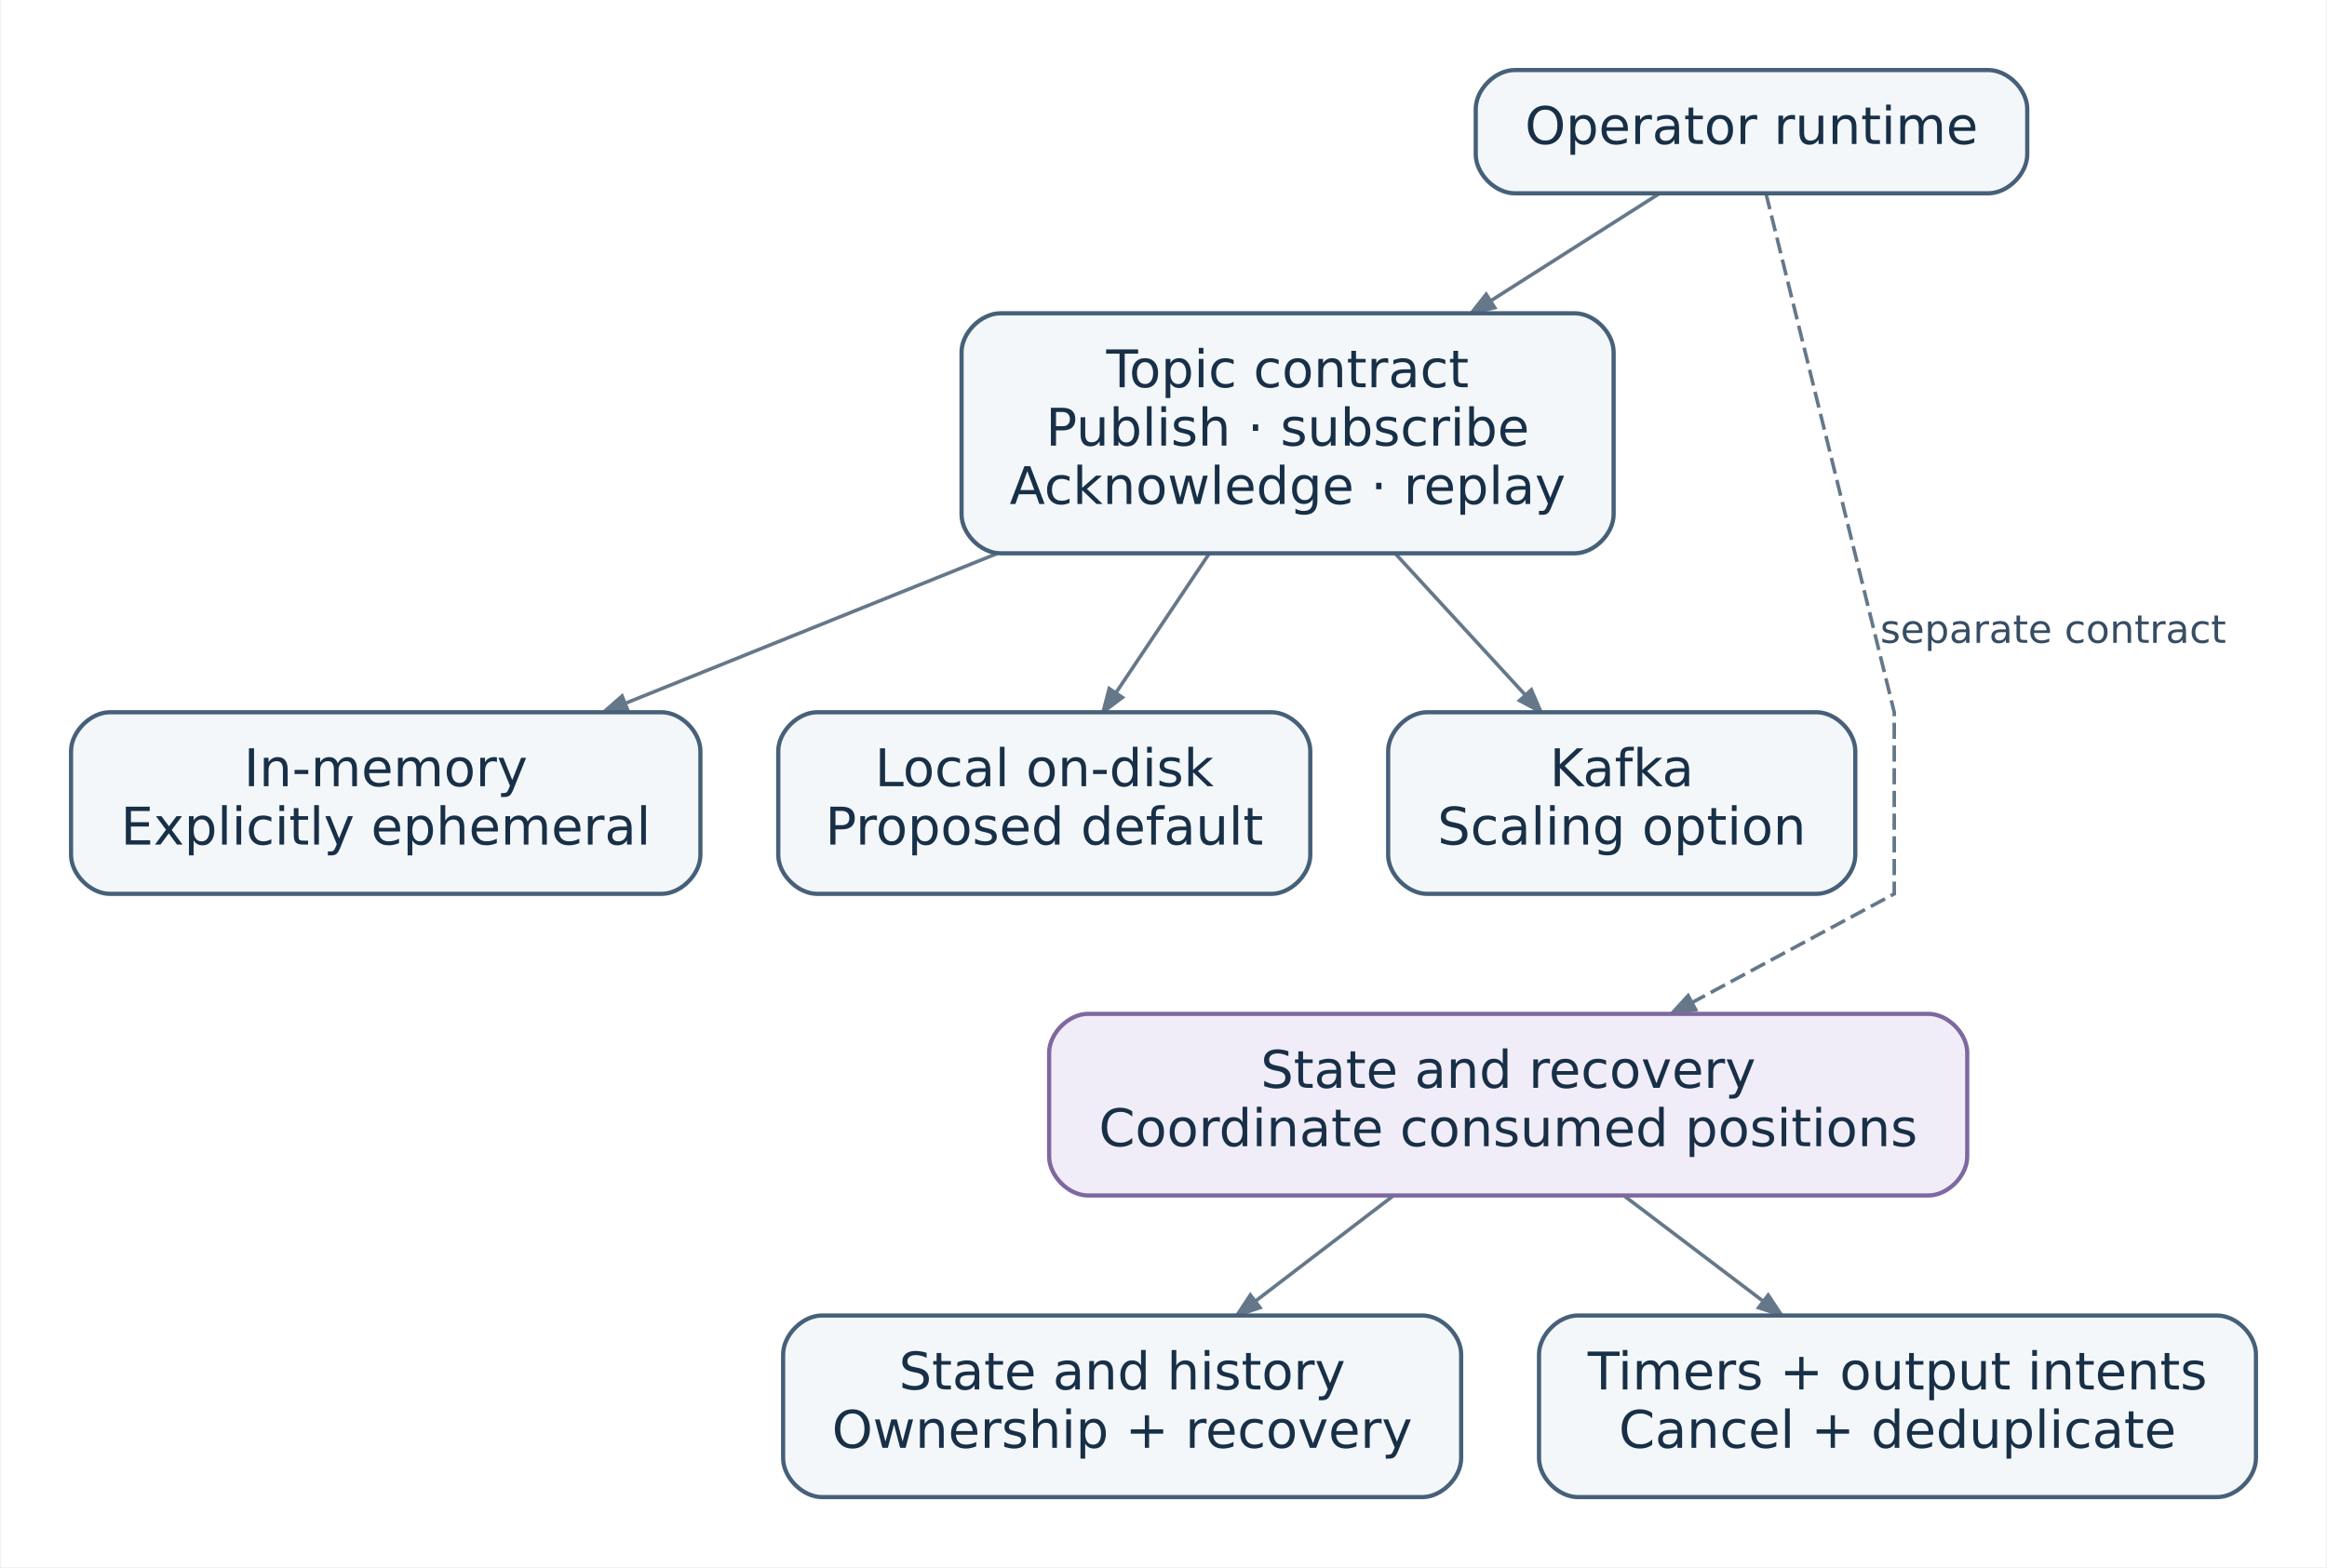
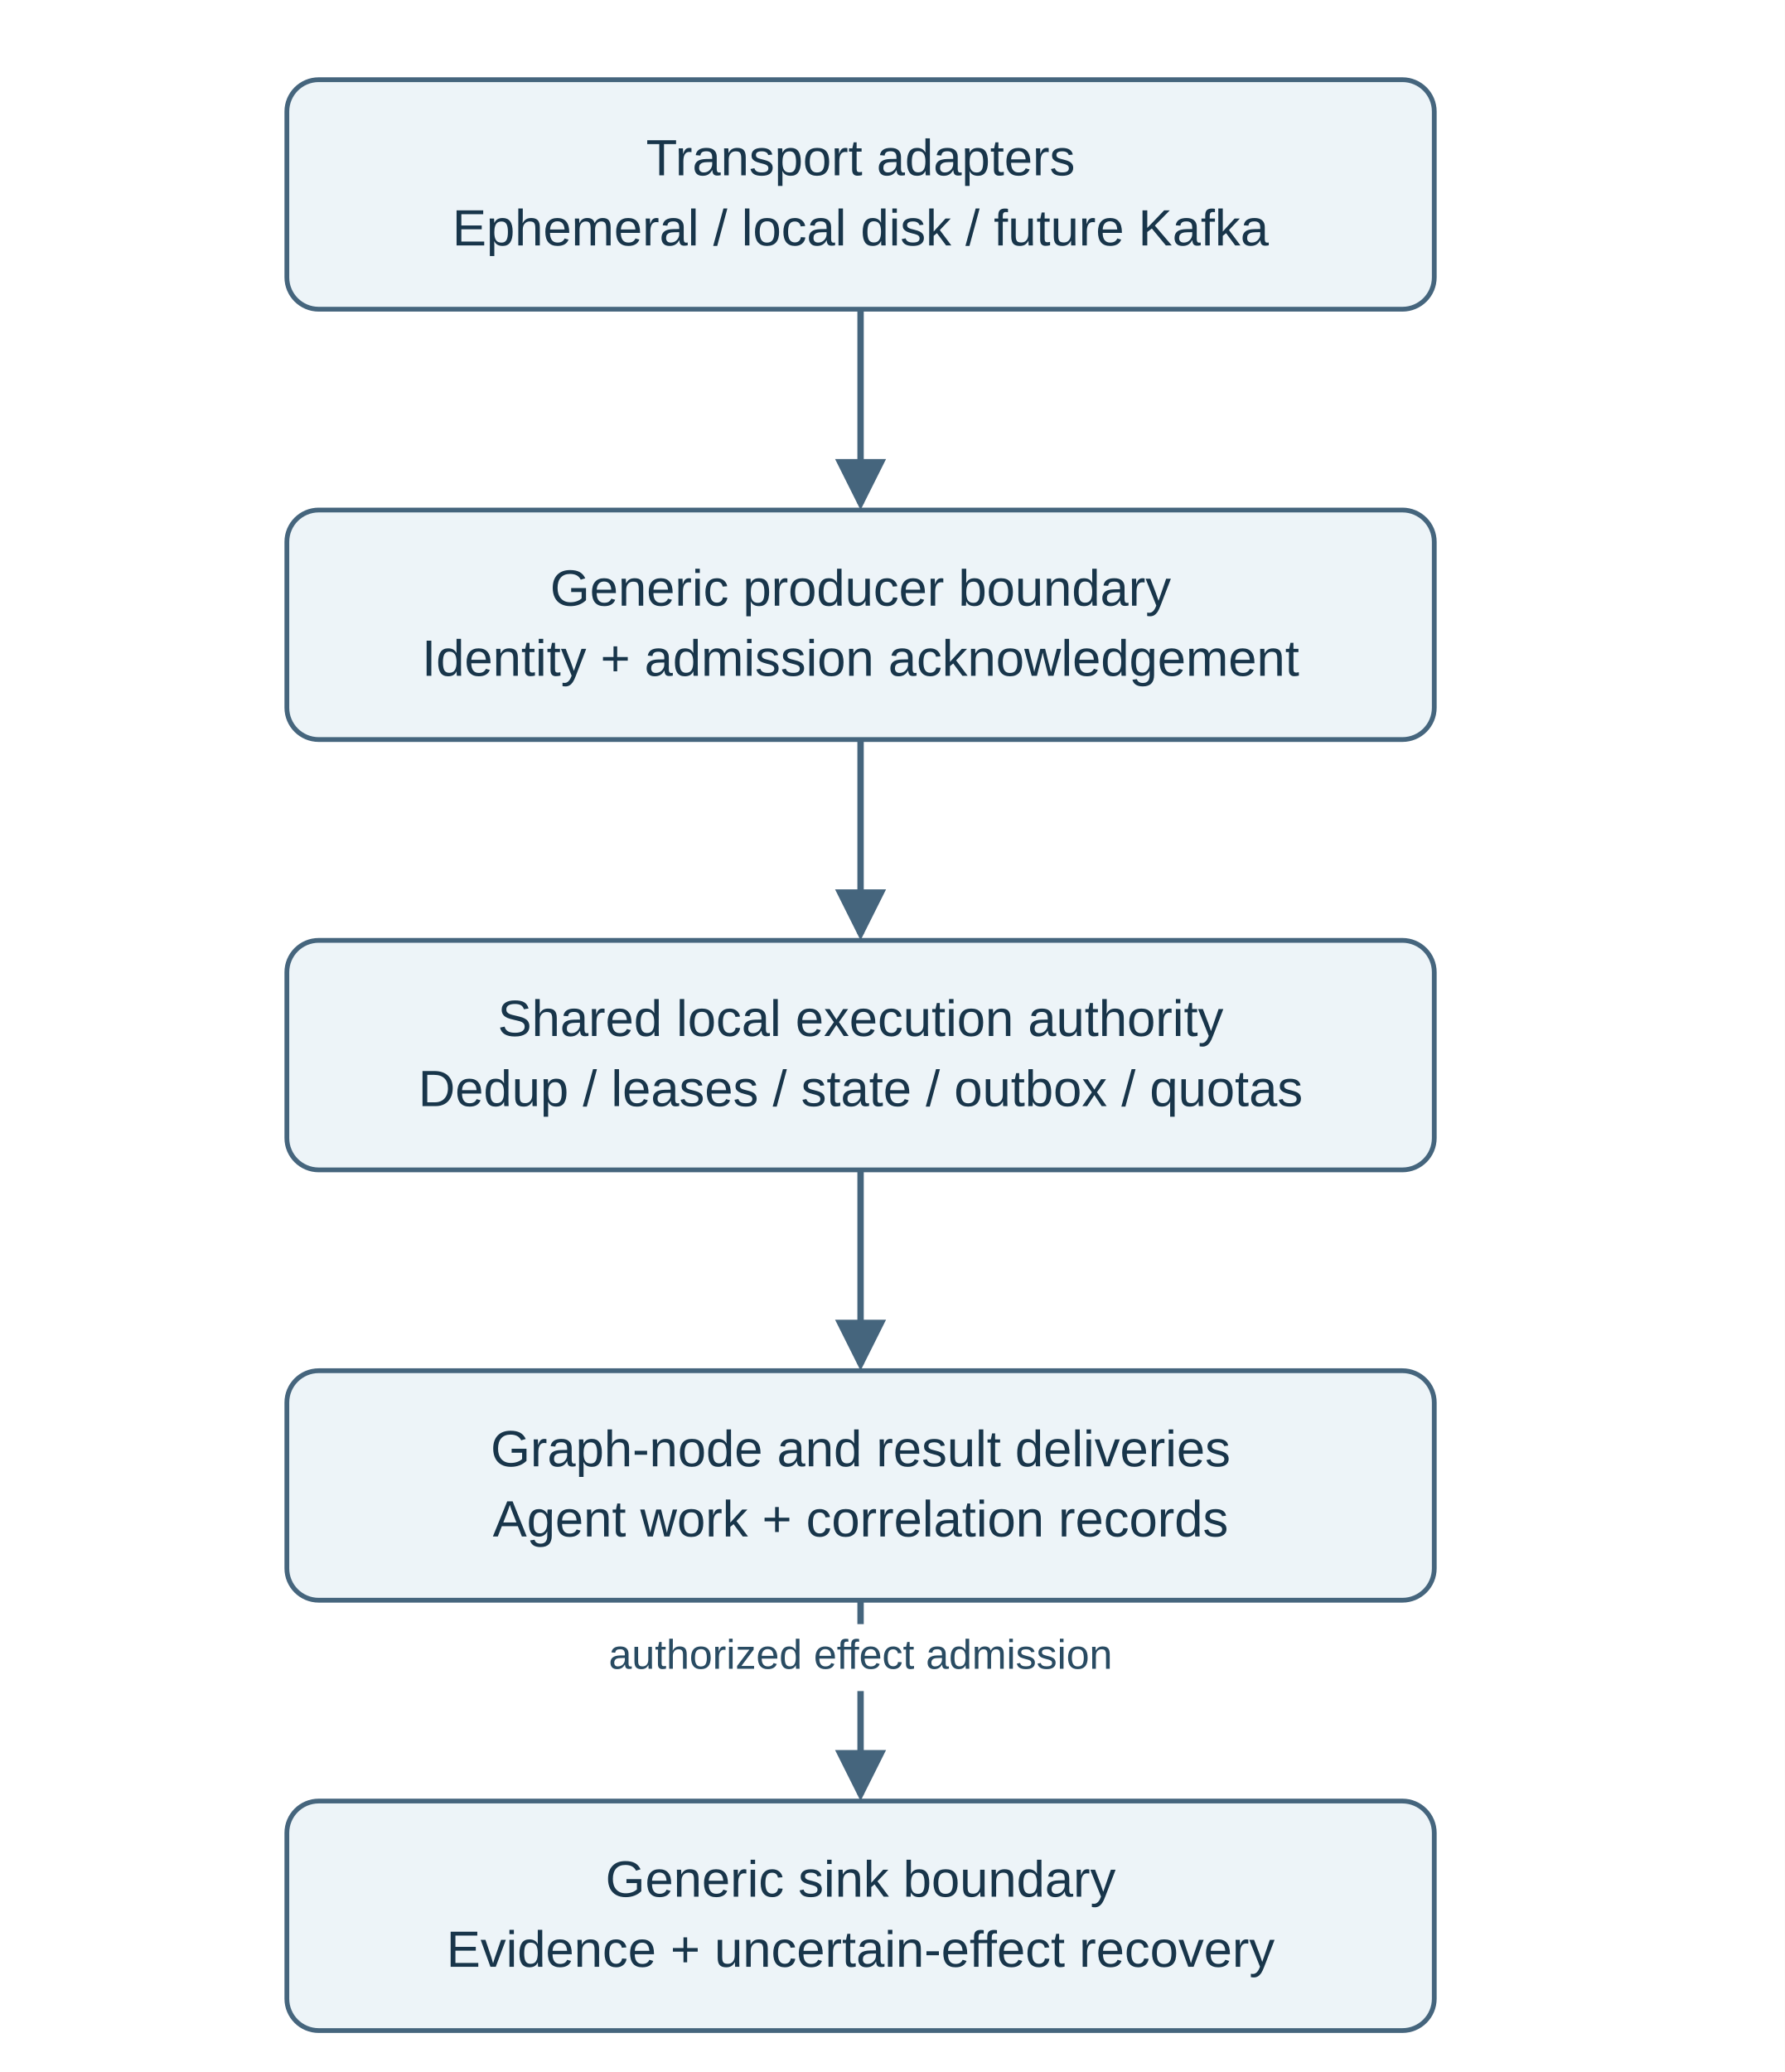
- <svg xmlns="http://www.w3.org/2000/svg" width="717pt" height="483pt" viewBox="0.00 0.00 716.70 483.20">
-   <g id="graph0" class="graph" transform="scale(1 1) rotate(0) translate(21.6 461.6)">
-     <polygon fill="white" stroke="transparent" points="-21.6,21.6 -21.6,-461.6 695.1,-461.6 695.1,21.6 -21.6,21.6" />
-     <g id="edge1" class="edge">
-       <path fill="none" stroke="#65788a" stroke-width="1.1" d="M489.41,-401.8C474.54,-392.34 455.75,-380.39 437.71,-368.91" />
-       <polygon fill="#65788a" stroke="#65788a" stroke-width="1.1" points="438.85,-366.73 431.63,-365.04 436.22,-370.86 438.85,-366.73" />
-     </g>
-     <g id="edge5" class="edge">
-       <path fill="none" stroke="#65788a" stroke-width="1.1" stroke-dasharray="5,2" d="M522.46,-401.95C533.65,-356.7 562,-242 562,-242 562,-242 562,-186 562,-186 562,-186 530.54,-169.08 499.96,-152.64" />
-       <polygon fill="#65788a" stroke="#65788a" stroke-width="1.1" points="500.79,-150.3 493.47,-149.14 498.47,-154.62 500.79,-150.3" />
-       <text text-anchor="middle" x="611" y="-263.4" font-family="DejaVu Sans" font-size="12.00" fill="#364d63">separate contract</text>
-     </g>
-     <g id="edge2" class="edge">
-       <path fill="none" stroke="#65788a" stroke-width="1.1" d="M285.51,-290.95C248.6,-276.08 206.35,-259.05 171.2,-244.89" />
-       <polygon fill="#65788a" stroke="#65788a" stroke-width="1.1" points="171.68,-242.45 164.27,-242.1 169.85,-246.99 171.68,-242.45" />
-     </g>
-     <g id="edge3" class="edge">
-       <path fill="none" stroke="#65788a" stroke-width="1.1" d="M350.86,-290.95C341.65,-277.19 331.2,-261.59 322.18,-248.13" />
-       <polygon fill="#65788a" stroke="#65788a" stroke-width="1.1" points="324.08,-246.56 318.15,-242.1 320.01,-249.28 324.08,-246.56" />
-     </g>
-     <g id="edge4" class="edge">
-       <path fill="none" stroke="#65788a" stroke-width="1.1" d="M408.16,-290.95C421.03,-276.95 435.67,-261.03 448.2,-247.4" />
-       <polygon fill="#65788a" stroke="#65788a" stroke-width="1.1" points="450.14,-248.91 453.07,-242.1 446.53,-245.6 450.14,-248.91" />
-     </g>
-     <g id="edge6" class="edge">
-       <path fill="none" stroke="#65788a" stroke-width="1.1" d="M407.62,-92.94C394.31,-82.77 379.06,-71.11 365.27,-60.56" />
-       <polygon fill="#65788a" stroke="#65788a" stroke-width="1.1" points="366.5,-58.42 359.45,-56.11 363.52,-62.31 366.5,-58.42" />
-     </g>
-     <g id="edge7" class="edge">
-       <path fill="none" stroke="#65788a" stroke-width="1.1" d="M478.68,-92.94C492.1,-82.77 507.47,-71.11 521.39,-60.56" />
-       <polygon fill="#65788a" stroke="#65788a" stroke-width="1.1" points="523.15,-62.29 527.25,-56.11 520.19,-58.39 523.15,-62.29" />
-     </g>
-     <g id="node1" class="node">
-       <path fill="#f4f7fa" stroke="#476079" stroke-width="1.3" d="M591,-440C591,-440 445,-440 445,-440 439,-440 433,-434 433,-428 433,-428 433,-414 433,-414 433,-408 439,-402 445,-402 445,-402 591,-402 591,-402 597,-402 603,-408 603,-414 603,-414 603,-428 603,-428 603,-434 597,-440 591,-440" />
-       <text text-anchor="middle" x="518" y="-417.2" font-family="DejaVu Sans" font-size="16.00" fill="#183047">Operator runtime</text>
-     </g>
-     <g id="node2" class="node">
-       <path fill="#f4f7fa" stroke="#476079" stroke-width="1.3" d="M463.5,-365C463.5,-365 286.5,-365 286.5,-365 280.5,-365 274.5,-359 274.5,-353 274.5,-353 274.5,-303 274.5,-303 274.5,-297 280.5,-291 286.5,-291 286.5,-291 463.5,-291 463.5,-291 469.5,-291 475.5,-297 475.5,-303 475.5,-303 475.5,-353 475.5,-353 475.5,-359 469.5,-365 463.5,-365" />
-       <text text-anchor="middle" x="375" y="-342.2" font-family="DejaVu Sans" font-size="16.00" fill="#183047">Topic contract</text>
-       <text text-anchor="middle" x="375" y="-324.2" font-family="DejaVu Sans" font-size="16.00" fill="#183047">Publish · subscribe</text>
-       <text text-anchor="middle" x="375" y="-306.2" font-family="DejaVu Sans" font-size="16.00" fill="#183047">Acknowledge · replay</text>
-     </g>
-     <g id="node3" class="node">
-       <path fill="#f4f7fa" stroke="#476079" stroke-width="1.3" d="M182,-242C182,-242 12,-242 12,-242 6,-242 0,-236 0,-230 0,-230 0,-198 0,-198 0,-192 6,-186 12,-186 12,-186 182,-186 182,-186 188,-186 194,-192 194,-198 194,-198 194,-230 194,-230 194,-236 188,-242 182,-242" />
-       <text text-anchor="middle" x="97" y="-219.2" font-family="DejaVu Sans" font-size="16.00" fill="#183047">In-memory</text>
-       <text text-anchor="middle" x="97" y="-201.2" font-family="DejaVu Sans" font-size="16.00" fill="#183047">Explicitly ephemeral</text>
-     </g>
-     <g id="node4" class="node">
-       <path fill="#f4f7fa" stroke="#476079" stroke-width="1.3" d="M370,-242C370,-242 230,-242 230,-242 224,-242 218,-236 218,-230 218,-230 218,-198 218,-198 218,-192 224,-186 230,-186 230,-186 370,-186 370,-186 376,-186 382,-192 382,-198 382,-198 382,-230 382,-230 382,-236 376,-242 370,-242" />
-       <text text-anchor="middle" x="300" y="-219.2" font-family="DejaVu Sans" font-size="16.00" fill="#183047">Local on-disk</text>
-       <text text-anchor="middle" x="300" y="-201.2" font-family="DejaVu Sans" font-size="16.00" fill="#183047">Proposed default</text>
-     </g>
-     <g id="node5" class="node">
-       <path fill="#f4f7fa" stroke="#476079" stroke-width="1.3" d="M538,-242C538,-242 418,-242 418,-242 412,-242 406,-236 406,-230 406,-230 406,-198 406,-198 406,-192 412,-186 418,-186 418,-186 538,-186 538,-186 544,-186 550,-192 550,-198 550,-198 550,-230 550,-230 550,-236 544,-242 538,-242" />
-       <text text-anchor="middle" x="478" y="-219.2" font-family="DejaVu Sans" font-size="16.00" fill="#183047">Kafka</text>
-       <text text-anchor="middle" x="478" y="-201.2" font-family="DejaVu Sans" font-size="16.00" fill="#183047">Scaling option</text>
-     </g>
-     <g id="node6" class="node">
-       <path fill="#f1edf8" stroke="#7d69a0" stroke-width="1.3" d="M572.5,-149C572.5,-149 313.5,-149 313.5,-149 307.5,-149 301.5,-143 301.5,-137 301.5,-137 301.5,-105 301.5,-105 301.5,-99 307.5,-93 313.5,-93 313.5,-93 572.5,-93 572.5,-93 578.5,-93 584.5,-99 584.5,-105 584.5,-105 584.5,-137 584.5,-137 584.5,-143 578.5,-149 572.5,-149" />
-       <text text-anchor="middle" x="443" y="-126.2" font-family="DejaVu Sans" font-size="16.00" fill="#183047">State and recovery</text>
-       <text text-anchor="middle" x="443" y="-108.2" font-family="DejaVu Sans" font-size="16.00" fill="#183047">Coordinate consumed positions</text>
-     </g>
-     <g id="node7" class="node">
-       <path fill="#f4f7fa" stroke="#476079" stroke-width="1.3" d="M416.5,-56C416.5,-56 231.5,-56 231.5,-56 225.5,-56 219.5,-50 219.5,-44 219.5,-44 219.5,-12 219.5,-12 219.5,-6 225.5,0 231.5,0 231.5,0 416.5,0 416.5,0 422.5,0 428.5,-6 428.5,-12 428.5,-12 428.5,-44 428.5,-44 428.5,-50 422.5,-56 416.5,-56" />
-       <text text-anchor="middle" x="324" y="-33.2" font-family="DejaVu Sans" font-size="16.00" fill="#183047">State and history</text>
-       <text text-anchor="middle" x="324" y="-15.2" font-family="DejaVu Sans" font-size="16.00" fill="#183047">Ownership + recovery</text>
-     </g>
-     <g id="node8" class="node">
-       <path fill="#f4f7fa" stroke="#476079" stroke-width="1.3" d="M661.5,-56C661.5,-56 464.5,-56 464.5,-56 458.5,-56 452.5,-50 452.5,-44 452.5,-44 452.5,-12 452.5,-12 452.5,-6 458.5,0 464.5,0 464.5,0 661.5,0 661.5,0 667.5,0 673.5,-6 673.5,-12 673.5,-12 673.5,-44 673.5,-44 673.5,-50 667.5,-56 661.5,-56" />
-       <text text-anchor="middle" x="563" y="-33.2" font-family="DejaVu Sans" font-size="16.00" fill="#183047">Timers + output intents</text>
-       <text text-anchor="middle" x="563" y="-15.2" font-family="DejaVu Sans" font-size="16.00" fill="#183047">Cancel + deduplicate</text>
-     </g>
+ <svg xmlns="http://www.w3.org/2000/svg" width="560" height="650" viewBox="0 0 560 650" role="img" aria-labelledby="title desc">
+   <defs>
+     <marker id="arrow" markerWidth="8" markerHeight="8" refX="7" refY="4" orient="auto">
+       <path d="M0 0 L8 4 L0 8" fill="#45657d" />
+     </marker>
+   </defs>
+   <rect width="560" height="650" fill="#ffffff" />
+   <g class="edge" data-source="backend" data-target="ingress" data-label="">
+     <path d="M270.0 97 C270.0 127.5 270.0 127.5 270.0 158" fill="none" stroke="#45657d" stroke-width="2" marker-end="url(#arrow)" />
+   </g>
+   <g class="edge" data-source="ingress" data-target="authority" data-label="">
+     <path d="M270.0 232 C270.0 262.5 270.0 262.5 270.0 293" fill="none" stroke="#45657d" stroke-width="2" marker-end="url(#arrow)" />
+   </g>
+   <g class="edge" data-source="authority" data-target="delivery" data-label="">
+     <path d="M270.0 367 C270.0 397.5 270.0 397.5 270.0 428" fill="none" stroke="#45657d" stroke-width="2" marker-end="url(#arrow)" />
+   </g>
+   <g class="edge" data-source="delivery" data-target="sink" data-label="authorized effect admission">
+     <path d="M270.0 502 C270.0 532.5 270.0 532.5 270.0 563" fill="none" stroke="#45657d" stroke-width="2" marker-end="url(#arrow)" />
+     <rect x="167.5" y="509.5" width="205" height="21" fill="white" />
+     <text x="270.0" y="523.5" text-anchor="middle" font-family="Arial,sans-serif" font-size="13" fill="#294b62">authorized effect admission</text>
+   </g>
+   <g class="node" data-id="backend">
+     <rect x="90" y="25" width="360" height="72" rx="10" fill="#edf4f8" stroke="#45657d" stroke-width="1.5" />
+     <text x="270.0" y="55" text-anchor="middle" font-family="Arial,sans-serif" font-size="16" fill="#18354a">Transport adapters</text>
+     <text x="270.0" y="77" text-anchor="middle" font-family="Arial,sans-serif" font-size="16" fill="#18354a">Ephemeral / local disk / future Kafka</text>
+   </g>
+   <g class="node" data-id="ingress">
+     <rect x="90" y="160" width="360" height="72" rx="10" fill="#edf4f8" stroke="#45657d" stroke-width="1.5" />
+     <text x="270.0" y="190" text-anchor="middle" font-family="Arial,sans-serif" font-size="16" fill="#18354a">Generic producer boundary</text>
+     <text x="270.0" y="212" text-anchor="middle" font-family="Arial,sans-serif" font-size="16" fill="#18354a">Identity + admission acknowledgement</text>
+   </g>
+   <g class="node" data-id="authority">
+     <rect x="90" y="295" width="360" height="72" rx="10" fill="#edf4f8" stroke="#45657d" stroke-width="1.5" />
+     <text x="270.0" y="325" text-anchor="middle" font-family="Arial,sans-serif" font-size="16" fill="#18354a">Shared local execution authority</text>
+     <text x="270.0" y="347" text-anchor="middle" font-family="Arial,sans-serif" font-size="16" fill="#18354a">Dedup / leases / state / outbox / quotas</text>
+   </g>
+   <g class="node" data-id="delivery">
+     <rect x="90" y="430" width="360" height="72" rx="10" fill="#edf4f8" stroke="#45657d" stroke-width="1.5" />
+     <text x="270.0" y="460" text-anchor="middle" font-family="Arial,sans-serif" font-size="16" fill="#18354a">Graph-node and result deliveries</text>
+     <text x="270.0" y="482" text-anchor="middle" font-family="Arial,sans-serif" font-size="16" fill="#18354a">Agent work + correlation records</text>
+   </g>
+   <g class="node" data-id="sink">
+     <rect x="90" y="565" width="360" height="72" rx="10" fill="#edf4f8" stroke="#45657d" stroke-width="1.5" />
+     <text x="270.0" y="595" text-anchor="middle" font-family="Arial,sans-serif" font-size="16" fill="#18354a">Generic sink boundary</text>
+     <text x="270.0" y="617" text-anchor="middle" font-family="Arial,sans-serif" font-size="16" fill="#18354a">Evidence + uncertain-effect recovery</text>
  </g>
</svg>
